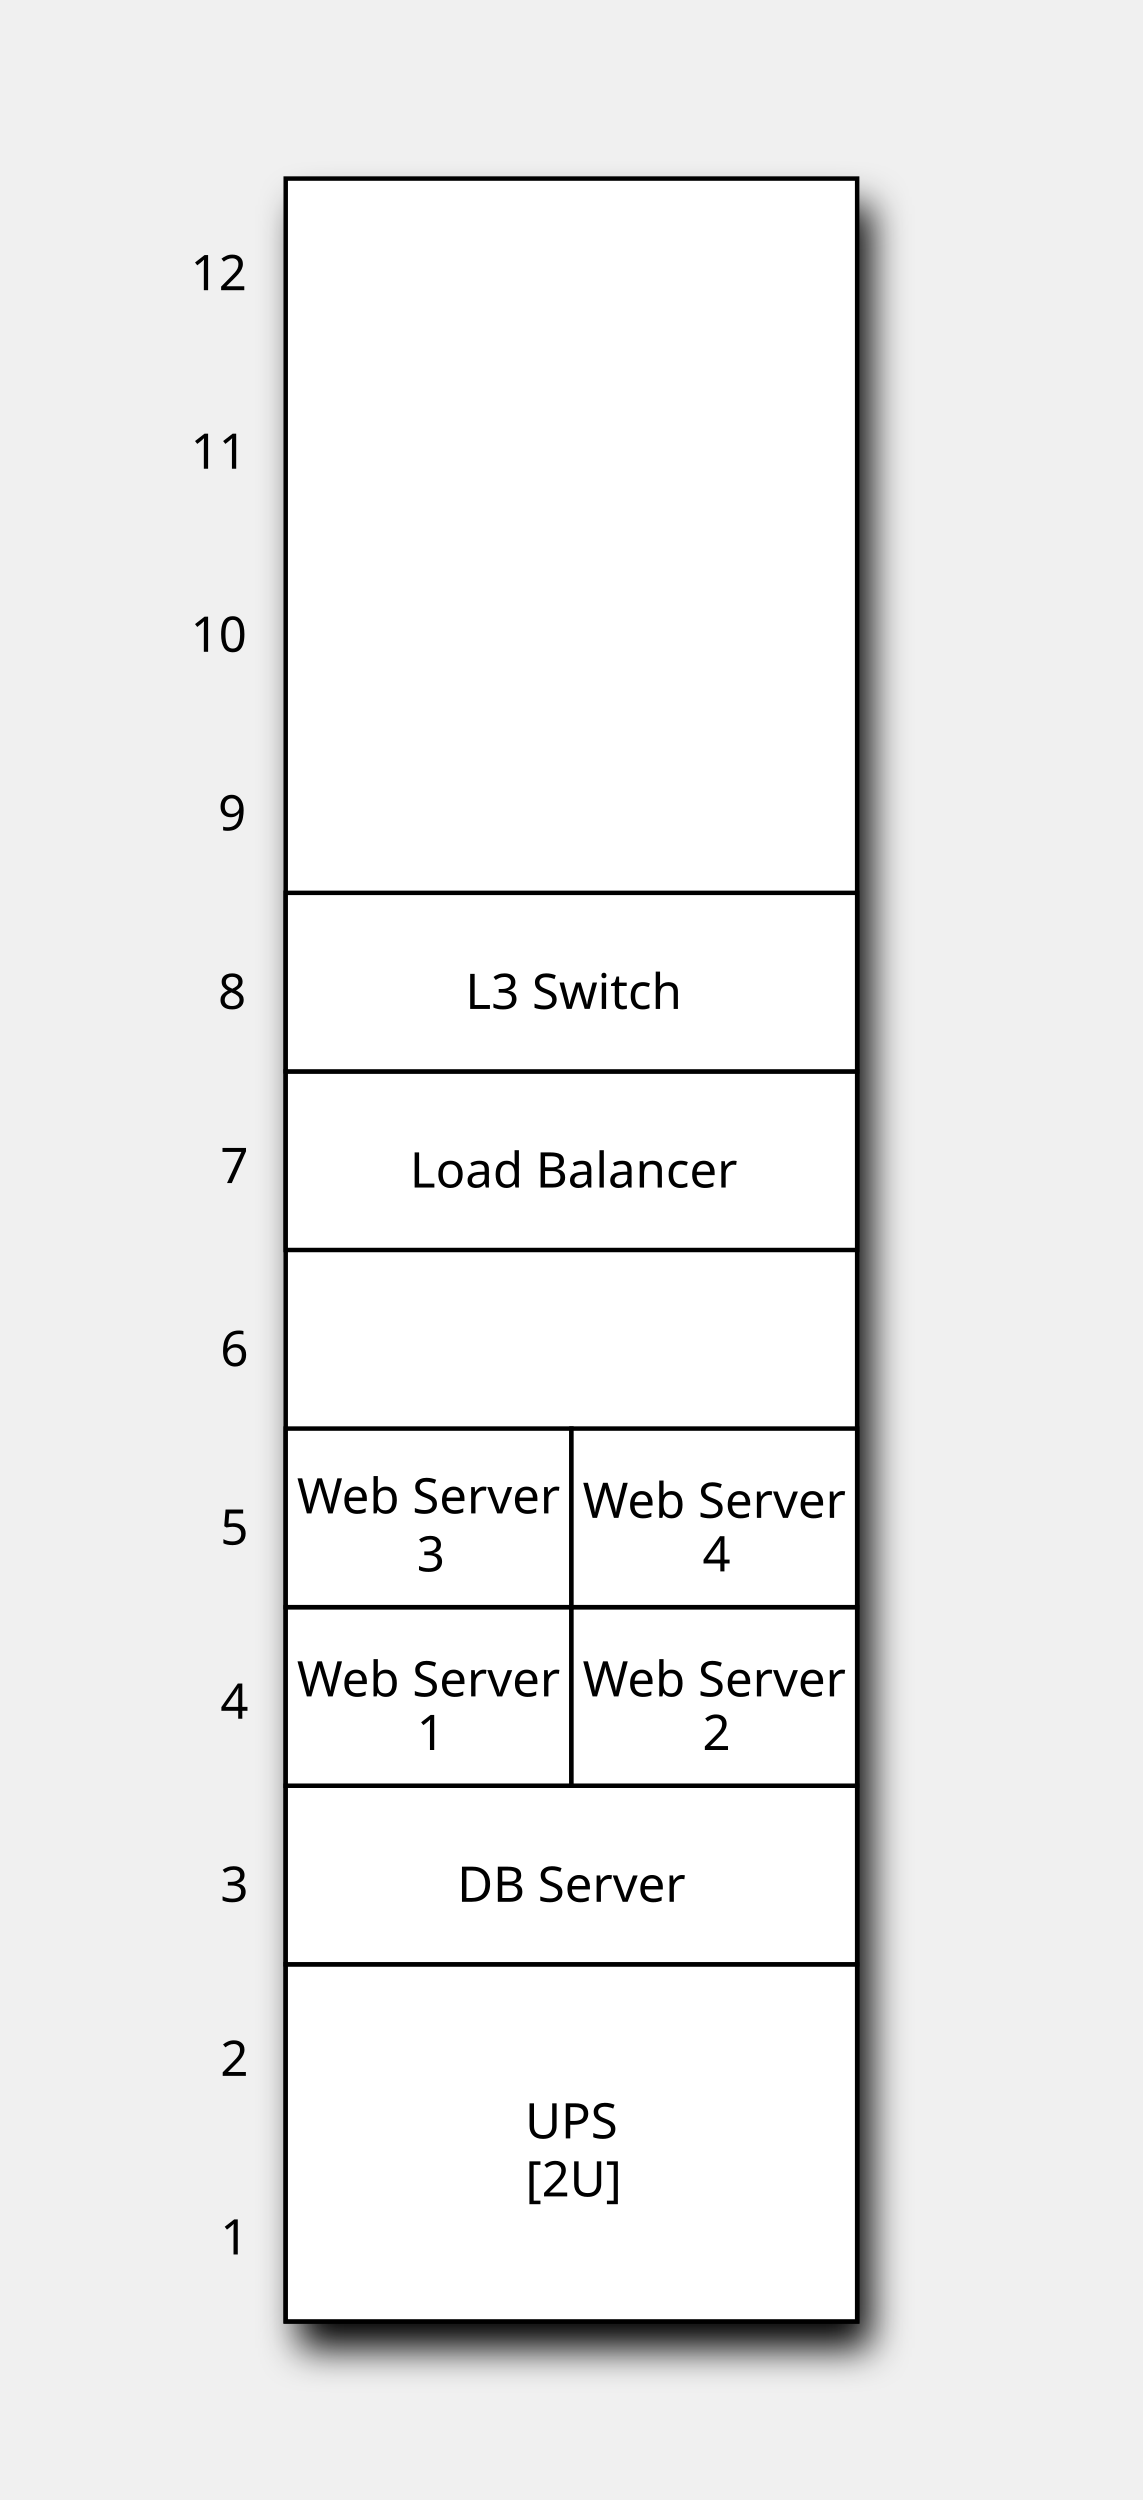
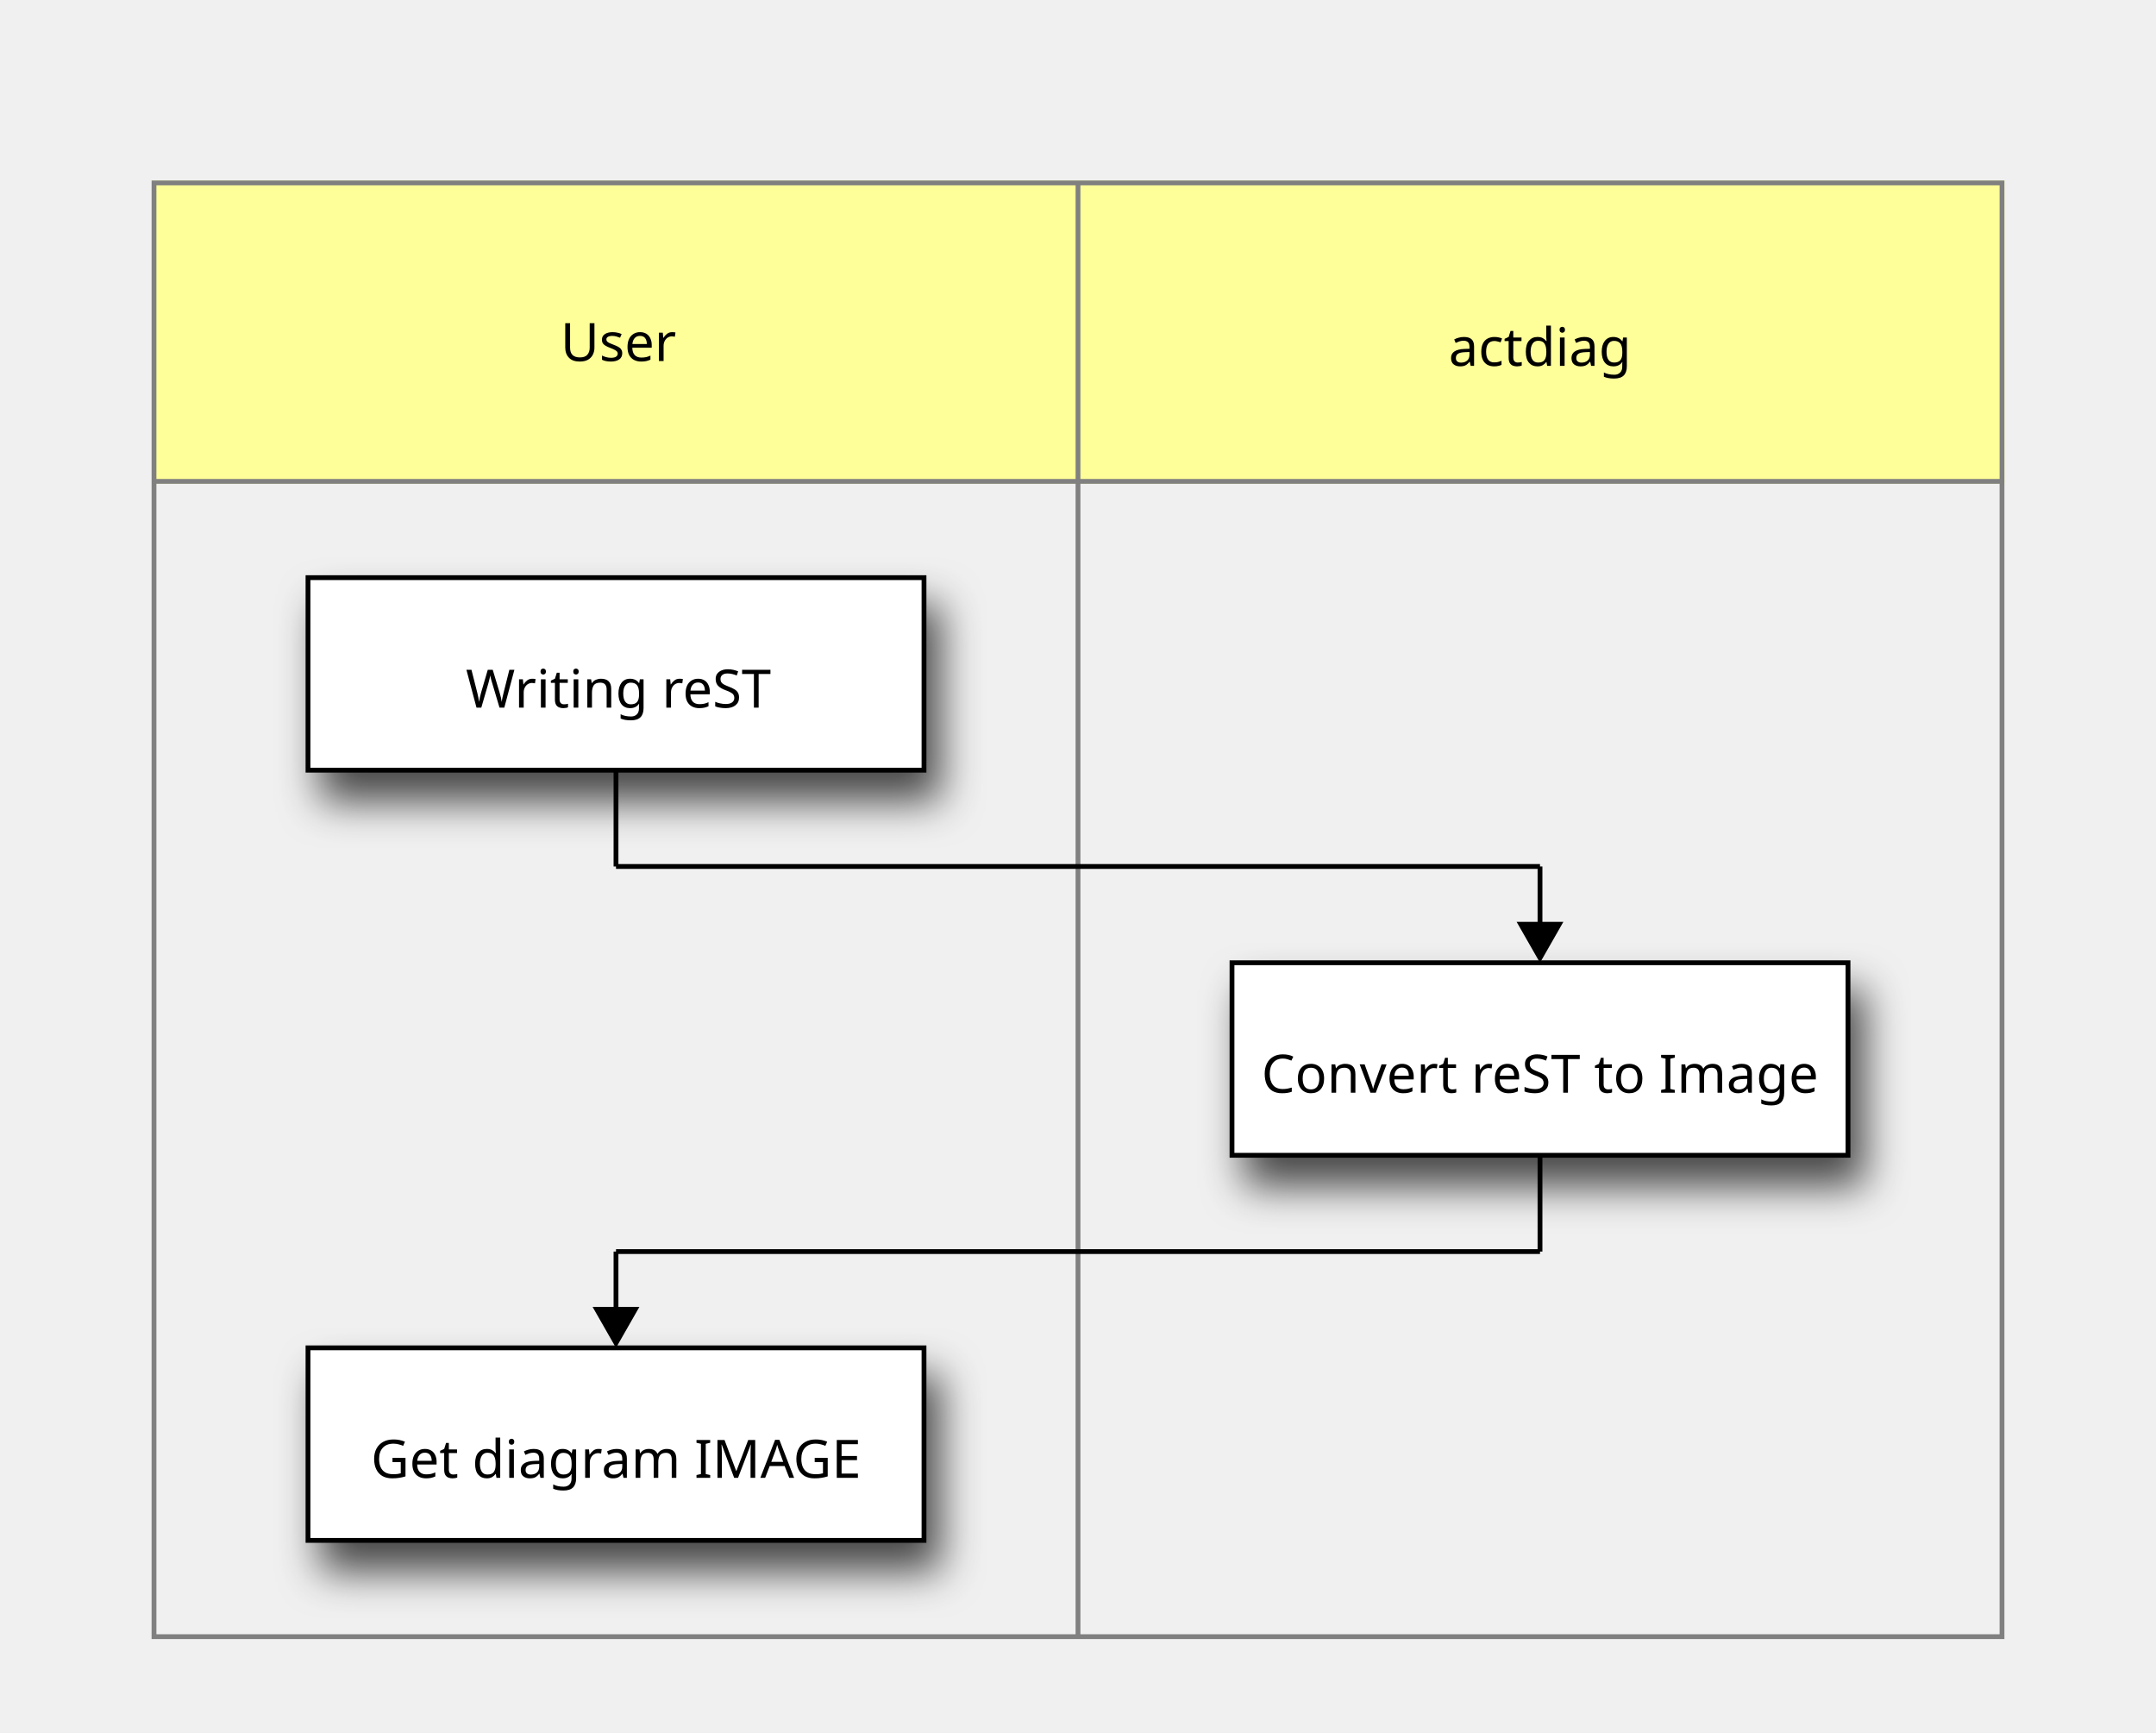
- <svg xmlns="http://www.w3.org/2000/svg" viewBox="0 0 256 560">
+ <svg xmlns="http://www.w3.org/2000/svg" viewBox="0 0 448 360">
  <defs id="defs_block">
    <filter height="1.504" id="filter_blur" width="1.157" x="-0.079" y="-0.252">
      <feGaussianBlur id="feGaussianBlur3780" stdDeviation="4.2" />
    </filter>
  </defs>
-   <rect fill="rgb(0,0,0)" height="480" style="filter:url(#filter_blur)" width="128" x="67" y="46" />
-   <rect fill="white" height="480" stroke="rgb(0,0,0)" width="128" x="64" y="40" />
-   <text fill="rgb(0,0,0)" font-family="sans-serif" font-size="11" font-style="normal" font-weight="normal" text-anchor="middle" textLength="7" x="52.5" y="505">1</text>
-   <text fill="rgb(0,0,0)" font-family="sans-serif" font-size="11" font-style="normal" font-weight="normal" text-anchor="middle" textLength="7" x="52.5" y="465">2</text>
-   <text fill="rgb(0,0,0)" font-family="sans-serif" font-size="11" font-style="normal" font-weight="normal" text-anchor="middle" textLength="7" x="52.5" y="426">3</text>
-   <text fill="rgb(0,0,0)" font-family="sans-serif" font-size="11" font-style="normal" font-weight="normal" text-anchor="middle" textLength="7" x="52.5" y="385">4</text>
-   <text fill="rgb(0,0,0)" font-family="sans-serif" font-size="11" font-style="normal" font-weight="normal" text-anchor="middle" textLength="7" x="52.5" y="346">5</text>
-   <text fill="rgb(0,0,0)" font-family="sans-serif" font-size="11" font-style="normal" font-weight="normal" text-anchor="middle" textLength="7" x="52.5" y="306">6</text>
-   <text fill="rgb(0,0,0)" font-family="sans-serif" font-size="11" font-style="normal" font-weight="normal" text-anchor="middle" textLength="7" x="52.5" y="265">7</text>
-   <text fill="rgb(0,0,0)" font-family="sans-serif" font-size="11" font-style="normal" font-weight="normal" text-anchor="middle" textLength="8" x="52.0" y="226">8</text>
-   <text fill="rgb(0,0,0)" font-family="sans-serif" font-size="11" font-style="normal" font-weight="normal" text-anchor="middle" textLength="8" x="52.0" y="186">9</text>
-   <text fill="rgb(0,0,0)" font-family="sans-serif" font-size="11" font-style="normal" font-weight="normal" text-anchor="middle" textLength="14" x="49.0" y="146">10</text>
-   <text fill="rgb(0,0,0)" font-family="sans-serif" font-size="11" font-style="normal" font-weight="normal" text-anchor="middle" textLength="14" x="49.0" y="105">11</text>
-   <text fill="rgb(0,0,0)" font-family="sans-serif" font-size="11" font-style="normal" font-weight="normal" text-anchor="middle" textLength="14" x="49.0" y="65">12</text>
-   <rect fill="rgb(255,255,255)" height="80" stroke="rgb(0,0,0)" width="128" x="64" y="440" />
-   <text fill="rgb(0,0,0)" font-family="sans-serif" font-size="11" font-style="normal" font-weight="normal" text-anchor="middle" textLength="22" x="128.0" y="479">UPS</text>
-   <text fill="rgb(0,0,0)" font-family="sans-serif" font-size="11" font-style="normal" font-weight="normal" text-anchor="middle" textLength="27" x="128.5" y="492">[2U]</text>
-   <rect fill="rgb(255,255,255)" height="40" stroke="rgb(0,0,0)" width="128" x="64" y="400" />
-   <text fill="rgb(0,0,0)" font-family="sans-serif" font-size="11" font-style="normal" font-weight="normal" text-anchor="middle" textLength="52" x="128.0" y="426">DB Server</text>
-   <rect fill="rgb(255,255,255)" height="40" stroke="rgb(0,0,0)" width="64" x="64" y="360" />
-   <text fill="rgb(0,0,0)" font-family="sans-serif" font-size="11" font-style="normal" font-weight="normal" text-anchor="middle" textLength="64" x="96.0" y="380">Web Server </text>
-   <text fill="rgb(0,0,0)" font-family="sans-serif" font-size="11" font-style="normal" font-weight="normal" text-anchor="middle" textLength="7" x="96.5" y="392">1</text>
-   <rect fill="rgb(255,255,255)" height="40" stroke="rgb(0,0,0)" width="64" x="128" y="360" />
-   <text fill="rgb(0,0,0)" font-family="sans-serif" font-size="11" font-style="normal" font-weight="normal" text-anchor="middle" textLength="64" x="160.0" y="380">Web Server </text>
-   <text fill="rgb(0,0,0)" font-family="sans-serif" font-size="11" font-style="normal" font-weight="normal" text-anchor="middle" textLength="7" x="160.5" y="392">2</text>
-   <rect fill="rgb(255,255,255)" height="40" stroke="rgb(0,0,0)" width="64" x="64" y="320" />
-   <text fill="rgb(0,0,0)" font-family="sans-serif" font-size="11" font-style="normal" font-weight="normal" text-anchor="middle" textLength="64" x="96.0" y="339">Web Server </text>
-   <text fill="rgb(0,0,0)" font-family="sans-serif" font-size="11" font-style="normal" font-weight="normal" text-anchor="middle" textLength="7" x="96.5" y="352">3</text>
-   <rect fill="rgb(255,255,255)" height="40" stroke="rgb(0,0,0)" width="64" x="128" y="320" />
-   <text fill="rgb(0,0,0)" font-family="sans-serif" font-size="11" font-style="normal" font-weight="normal" text-anchor="middle" textLength="64" x="160.0" y="340">Web Server </text>
-   <text fill="rgb(0,0,0)" font-family="sans-serif" font-size="11" font-style="normal" font-weight="normal" text-anchor="middle" textLength="7" x="160.5" y="352">4</text>
-   <rect fill="rgb(255,255,255)" height="40" stroke="rgb(0,0,0)" width="128" x="64" y="240" />
-   <text fill="rgb(0,0,0)" font-family="sans-serif" font-size="11" font-style="normal" font-weight="normal" text-anchor="middle" textLength="71" x="128.5" y="266">Load Balancer</text>
-   <rect fill="rgb(255,255,255)" height="40" stroke="rgb(0,0,0)" width="128" x="64" y="200" />
-   <text fill="rgb(0,0,0)" font-family="sans-serif" font-size="11" font-style="normal" font-weight="normal" text-anchor="middle" textLength="51" x="128.5" y="226">L3 Switch</text>
+   <rect fill="rgb(0,0,0)" height="40" stroke="rgb(0,0,0)" style="filter:url(#filter_blur);opacity:0.7;fill-opacity:1" width="128" x="67" y="126" />
+   <rect fill="rgb(0,0,0)" height="40" stroke="rgb(0,0,0)" style="filter:url(#filter_blur);opacity:0.7;fill-opacity:1" width="128" x="259" y="206" />
+   <rect fill="rgb(0,0,0)" height="40" stroke="rgb(0,0,0)" style="filter:url(#filter_blur);opacity:0.7;fill-opacity:1" width="128" x="67" y="286" />
+   <rect fill="#ffff99" height="62" stroke="#ffff99" width="192" x="32" y="38" />
+   <text fill="rgb(0,0,0)" font-family="sans-serif" font-size="11" font-style="normal" font-weight="normal" text-anchor="middle" textLength="23" x="128.5" y="75">User</text>
+   <rect fill="#ffff99" height="62" stroke="#ffff99" width="192" x="224" y="38" />
+   <text fill="rgb(0,0,0)" font-family="sans-serif" font-size="11" font-style="normal" font-weight="normal" text-anchor="middle" textLength="36" x="320.0" y="76">actdiag</text>
+   <rect fill="none" height="302" stroke="gray" width="384" x="32" y="38" />
+   <path d="M 32 100 L 416 100" fill="none" stroke="gray" />
+   <path d="M 224 38 L 224 340" fill="none" stroke="gray" />
+   <rect fill="rgb(255,255,255)" height="40" stroke="rgb(0,0,0)" width="128" x="64" y="120" />
+   <text fill="rgb(0,0,0)" font-family="sans-serif" font-size="11" font-style="normal" font-weight="normal" text-anchor="middle" textLength="63" x="128.5" y="147">Writing reST</text>
+   <rect fill="rgb(255,255,255)" height="40" stroke="rgb(0,0,0)" width="128" x="256" y="200" />
+   <text fill="rgb(0,0,0)" font-family="sans-serif" font-size="11" font-style="normal" font-weight="normal" text-anchor="middle" textLength="116" x="320.0" y="227">Convert reST to Image</text>
+   <rect fill="rgb(255,255,255)" height="40" stroke="rgb(0,0,0)" width="128" x="64" y="280" />
+   <text fill="rgb(0,0,0)" font-family="sans-serif" font-size="11" font-style="normal" font-weight="normal" text-anchor="middle" textLength="100" x="128.0" y="307">Get diagram IMAGE</text>
+   <path d="M 128 160 L 128 180" fill="none" stroke="rgb(0,0,0)" />
+   <path d="M 128 180 L 320 180" fill="none" stroke="rgb(0,0,0)" />
+   <path d="M 320 180 L 320 192" fill="none" stroke="rgb(0,0,0)" />
+   <polygon fill="rgb(0,0,0)" points="320,199 316,192 324,192 320,199" stroke="rgb(0,0,0)" />
+   <path d="M 320 240 L 320 260" fill="none" stroke="rgb(0,0,0)" />
+   <path d="M 128 260 L 320 260" fill="none" stroke="rgb(0,0,0)" />
+   <path d="M 128 260 L 128 272" fill="none" stroke="rgb(0,0,0)" />
+   <polygon fill="rgb(0,0,0)" points="128,279 124,272 132,272 128,279" stroke="rgb(0,0,0)" />
</svg>
